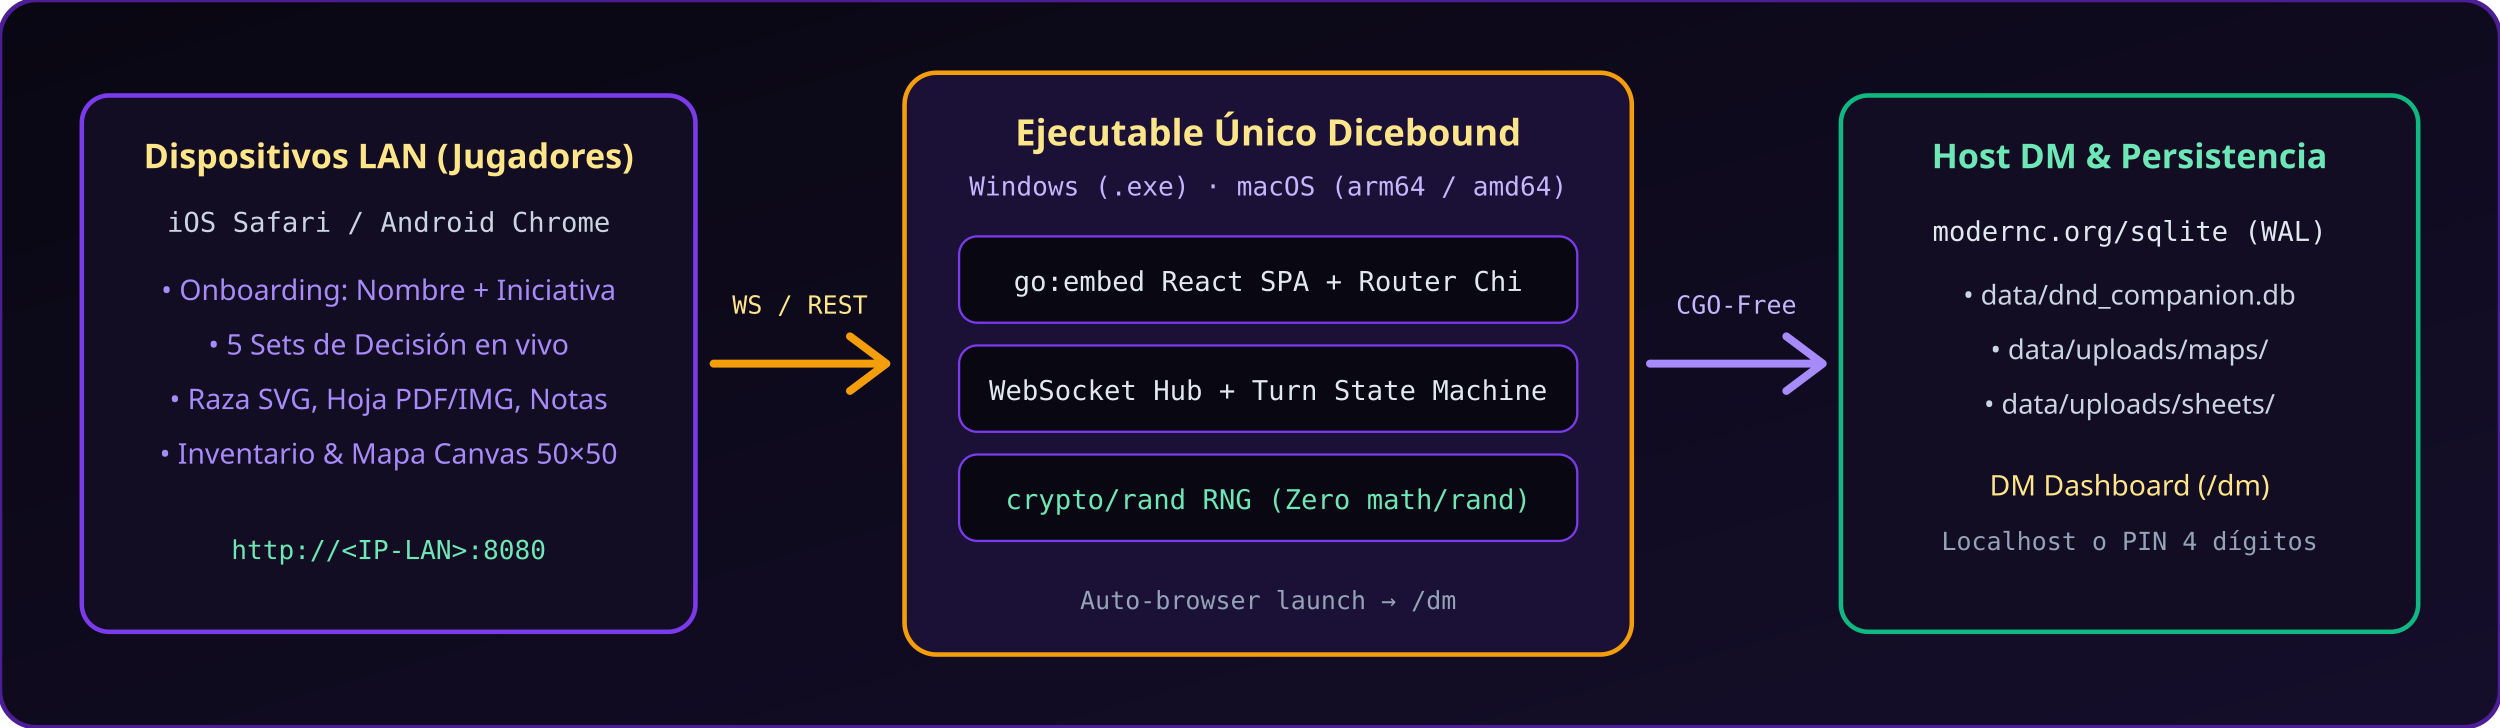
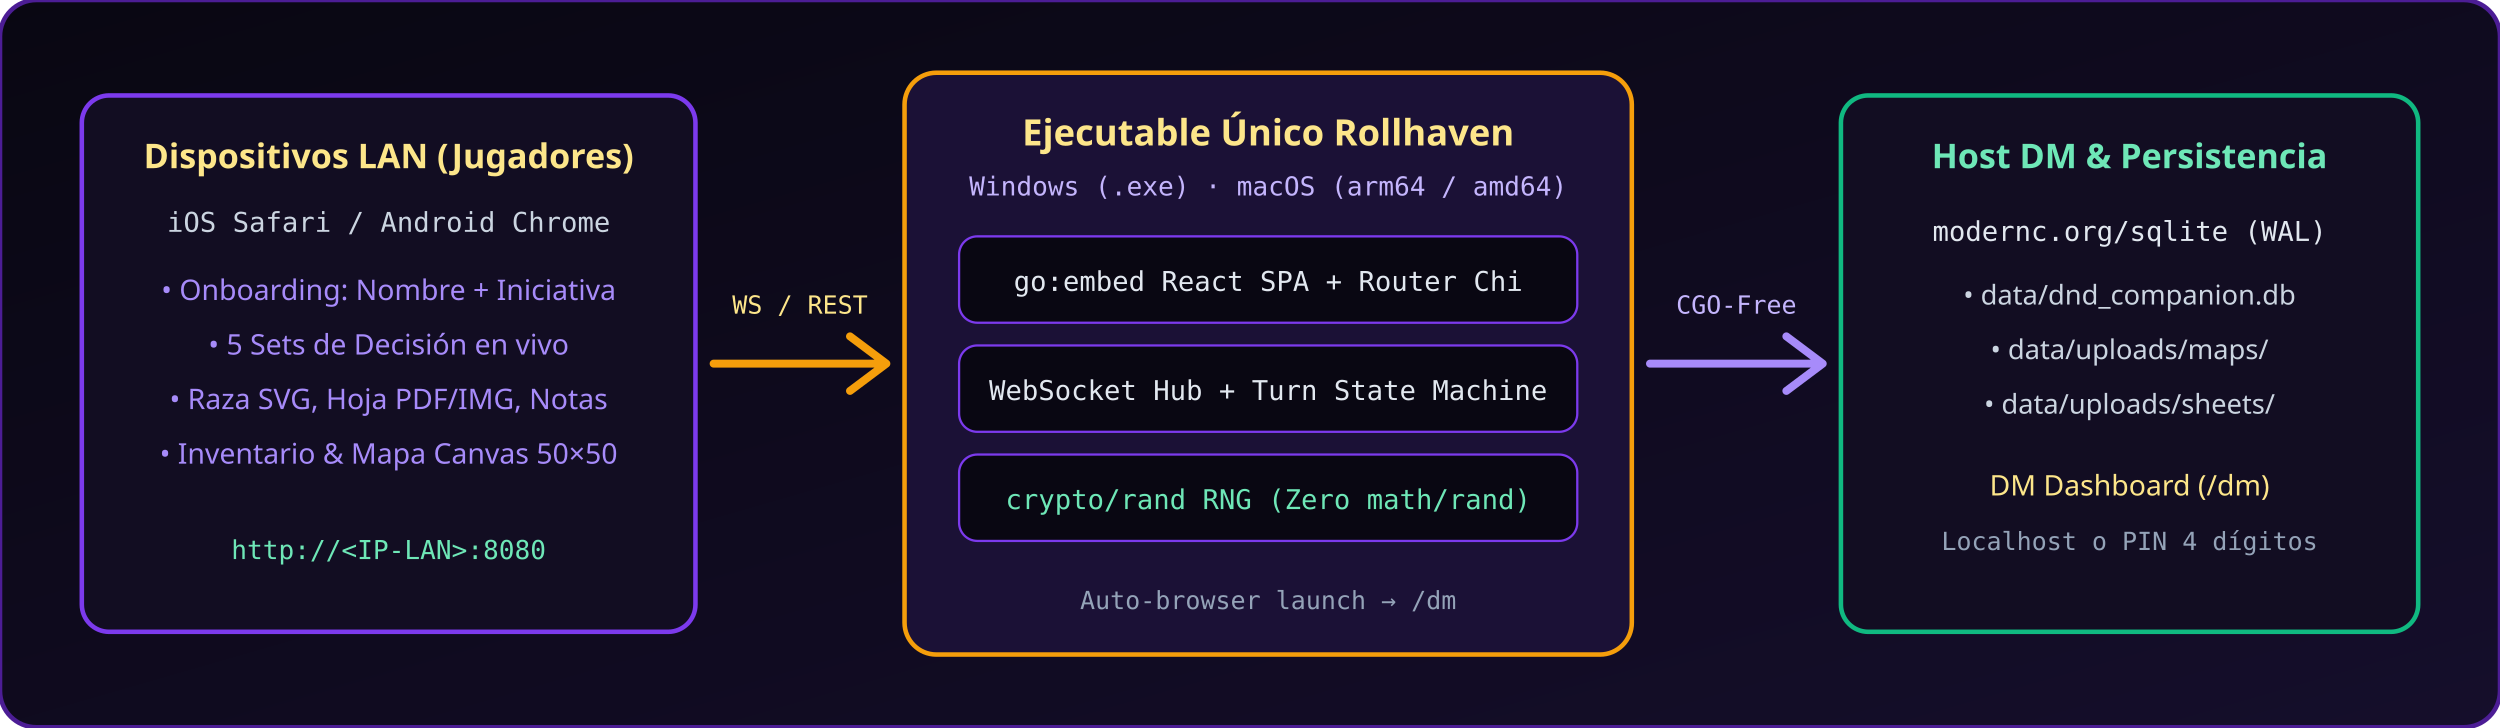
<svg xmlns="http://www.w3.org/2000/svg" viewBox="0 0 1100 320" width="100%">
  <defs>
    <linearGradient id="archBg" x1="0%" y1="0%" x2="100%" y2="100%">
      <stop offset="0%" stop-color="#090712" />
      <stop offset="100%" stop-color="#150e2b" />
    </linearGradient>
  </defs>
  <rect width="1100" height="320" rx="16" fill="url(#archBg)" stroke="#4c1d95" stroke-width="2" />
  <rect x="36" y="42" width="270" height="236" rx="12" fill="#120d22" stroke="#7c3aed" stroke-width="2" />
  <text x="171" y="74" text-anchor="middle" fill="#fde68a" font-family="sans-serif" font-weight="bold" font-size="15">Dispositivos LAN (Jugadores)</text>
  <text x="171" y="102" text-anchor="middle" fill="#cbd5e1" font-family="monospace" font-size="12">iOS Safari / Android Chrome</text>
  <text x="171" y="132" text-anchor="middle" fill="#a78bfa" font-family="sans-serif" font-size="12.5">• Onboarding: Nombre + Iniciativa</text>
  <text x="171" y="156" text-anchor="middle" fill="#a78bfa" font-family="sans-serif" font-size="12.5">• 5 Sets de Decisión en vivo</text>
  <text x="171" y="180" text-anchor="middle" fill="#a78bfa" font-family="sans-serif" font-size="12.5">• Raza SVG, Hoja PDF/IMG, Notas</text>
  <text x="171" y="204" text-anchor="middle" fill="#a78bfa" font-family="sans-serif" font-size="12.5">• Inventario &amp; Mapa Canvas 50×50</text>
  <text x="171" y="246" text-anchor="middle" fill="#6ee7b7" font-family="monospace" font-size="11.5">http://&lt;IP-LAN&gt;:8080</text>
  <path d="M314 160 L388 160 M374 148 L390 160 L374 172" fill="none" stroke="#f59e0b" stroke-width="3.5" stroke-linecap="round" stroke-linejoin="round" />
  <text x="352" y="138" text-anchor="middle" fill="#fde68a" font-family="monospace" font-size="11">WS / REST</text>
  <rect x="398" y="32" width="320" height="256" rx="14" fill="#1b1136" stroke="#f59e0b" stroke-width="2" />
-   <text x="558" y="64" text-anchor="middle" fill="#fde68a" font-family="sans-serif" font-weight="bold" font-size="16">Ejecutable Único Dicebound</text>
+   <text x="558" y="64" text-anchor="middle" fill="#fde68a" font-family="sans-serif" font-weight="bold" font-size="16">Ejecutable Único Rollhaven</text>
  <text x="558" y="86" text-anchor="middle" fill="#c4b5fd" font-family="monospace" font-size="11.5">Windows (.exe) · macOS (arm64 / amd64)</text>
  <rect x="422" y="104" width="272" height="38" rx="8" fill="#090712" stroke="#7c3aed" />
  <text x="558" y="128" text-anchor="middle" fill="#e2e8f0" font-family="monospace" font-size="12">go:embed React SPA + Router Chi</text>
  <rect x="422" y="152" width="272" height="38" rx="8" fill="#090712" stroke="#7c3aed" />
  <text x="558" y="176" text-anchor="middle" fill="#e2e8f0" font-family="monospace" font-size="12">WebSocket Hub + Turn State Machine</text>
  <rect x="422" y="200" width="272" height="38" rx="8" fill="#090712" stroke="#7c3aed" />
  <text x="558" y="224" text-anchor="middle" fill="#6ee7b7" font-family="monospace" font-size="12">crypto/rand RNG (Zero math/rand)</text>
  <text x="558" y="268" text-anchor="middle" fill="#94a3b8" font-family="monospace" font-size="11">Auto-browser launch → /dm</text>
  <path d="M726 160 L800 160 M786 148 L802 160 L786 172" fill="none" stroke="#a78bfa" stroke-width="3.5" stroke-linecap="round" stroke-linejoin="round" />
  <text x="764" y="138" text-anchor="middle" fill="#c4b5fd" font-family="monospace" font-size="11">CGO-Free</text>
  <rect x="810" y="42" width="254" height="236" rx="12" fill="#120d22" stroke="#10b981" stroke-width="2" />
  <text x="937" y="74" text-anchor="middle" fill="#6ee7b7" font-family="sans-serif" font-weight="bold" font-size="15">Host DM &amp; Persistencia</text>
  <text x="937" y="106" text-anchor="middle" fill="#e2e8f0" font-family="monospace" font-size="12">modernc.org/sqlite (WAL)</text>
  <text x="937" y="134" text-anchor="middle" fill="#cbd5e1" font-family="sans-serif" font-size="12">• data/dnd_companion.db</text>
  <text x="937" y="158" text-anchor="middle" fill="#cbd5e1" font-family="sans-serif" font-size="12">• data/uploads/maps/</text>
  <text x="937" y="182" text-anchor="middle" fill="#cbd5e1" font-family="sans-serif" font-size="12">• data/uploads/sheets/</text>
  <text x="937" y="218" text-anchor="middle" fill="#fde68a" font-family="sans-serif" font-size="12.5">DM Dashboard (/dm)</text>
  <text x="937" y="242" text-anchor="middle" fill="#94a3b8" font-family="monospace" font-size="11">Localhost o PIN 4 dígitos</text>
</svg>
